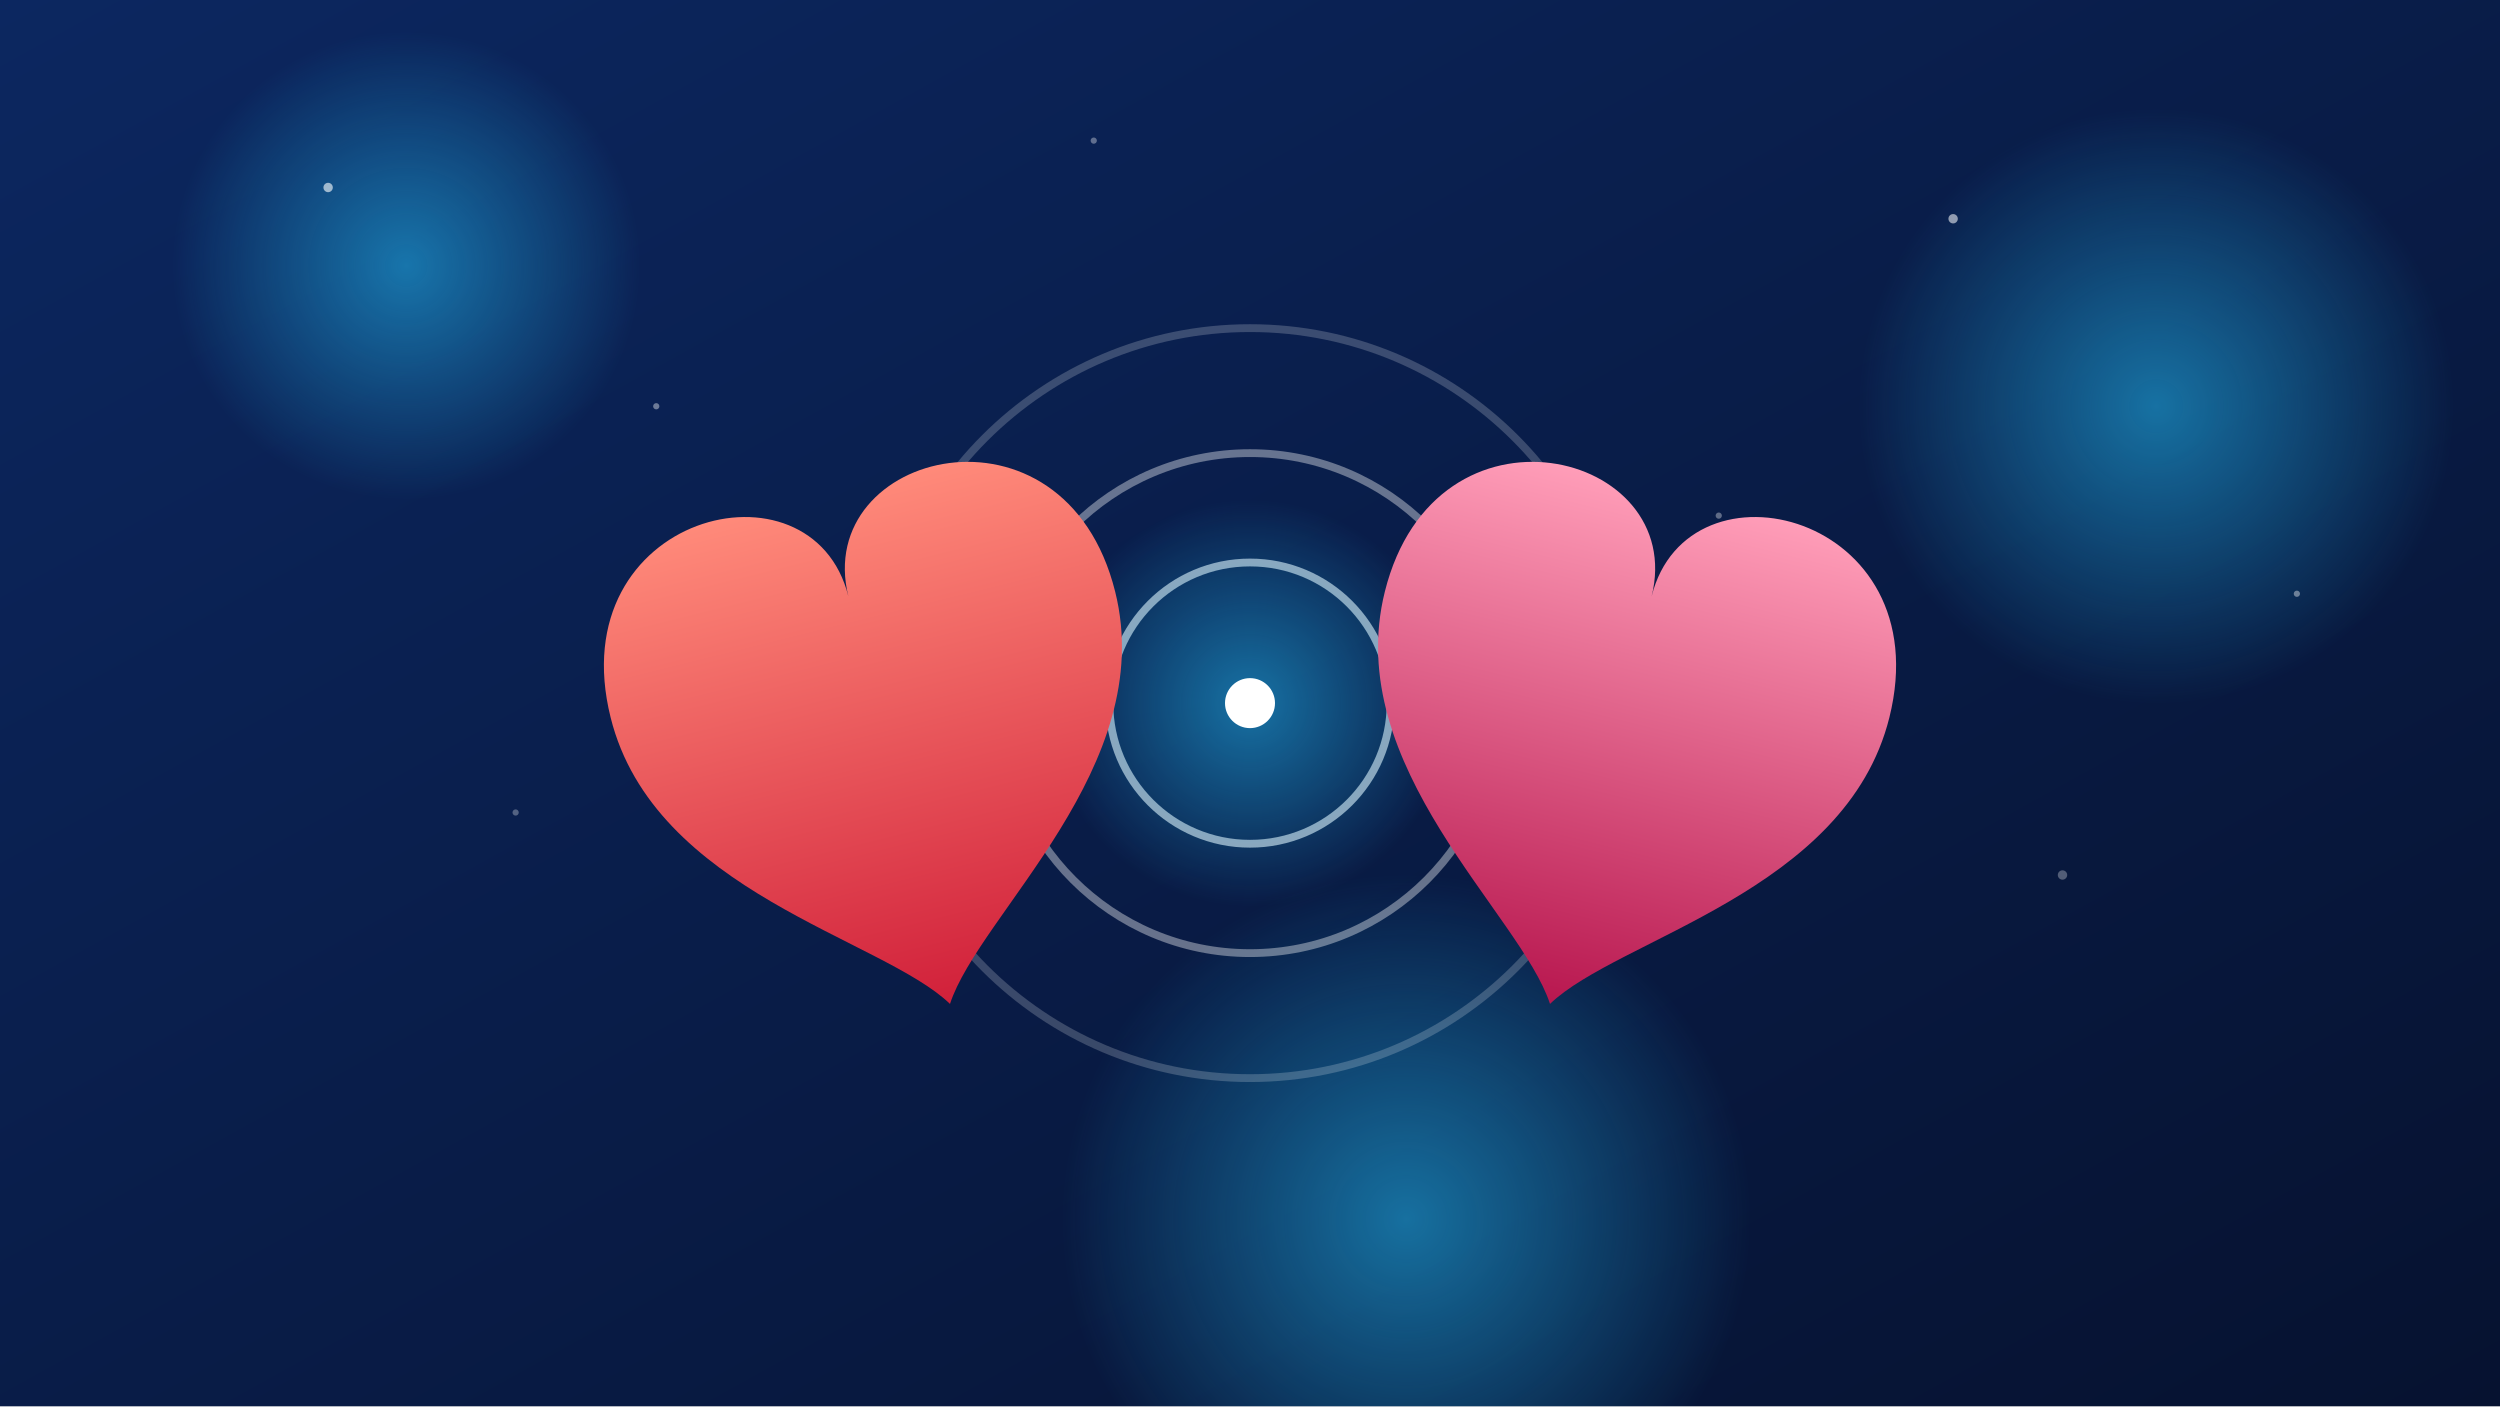
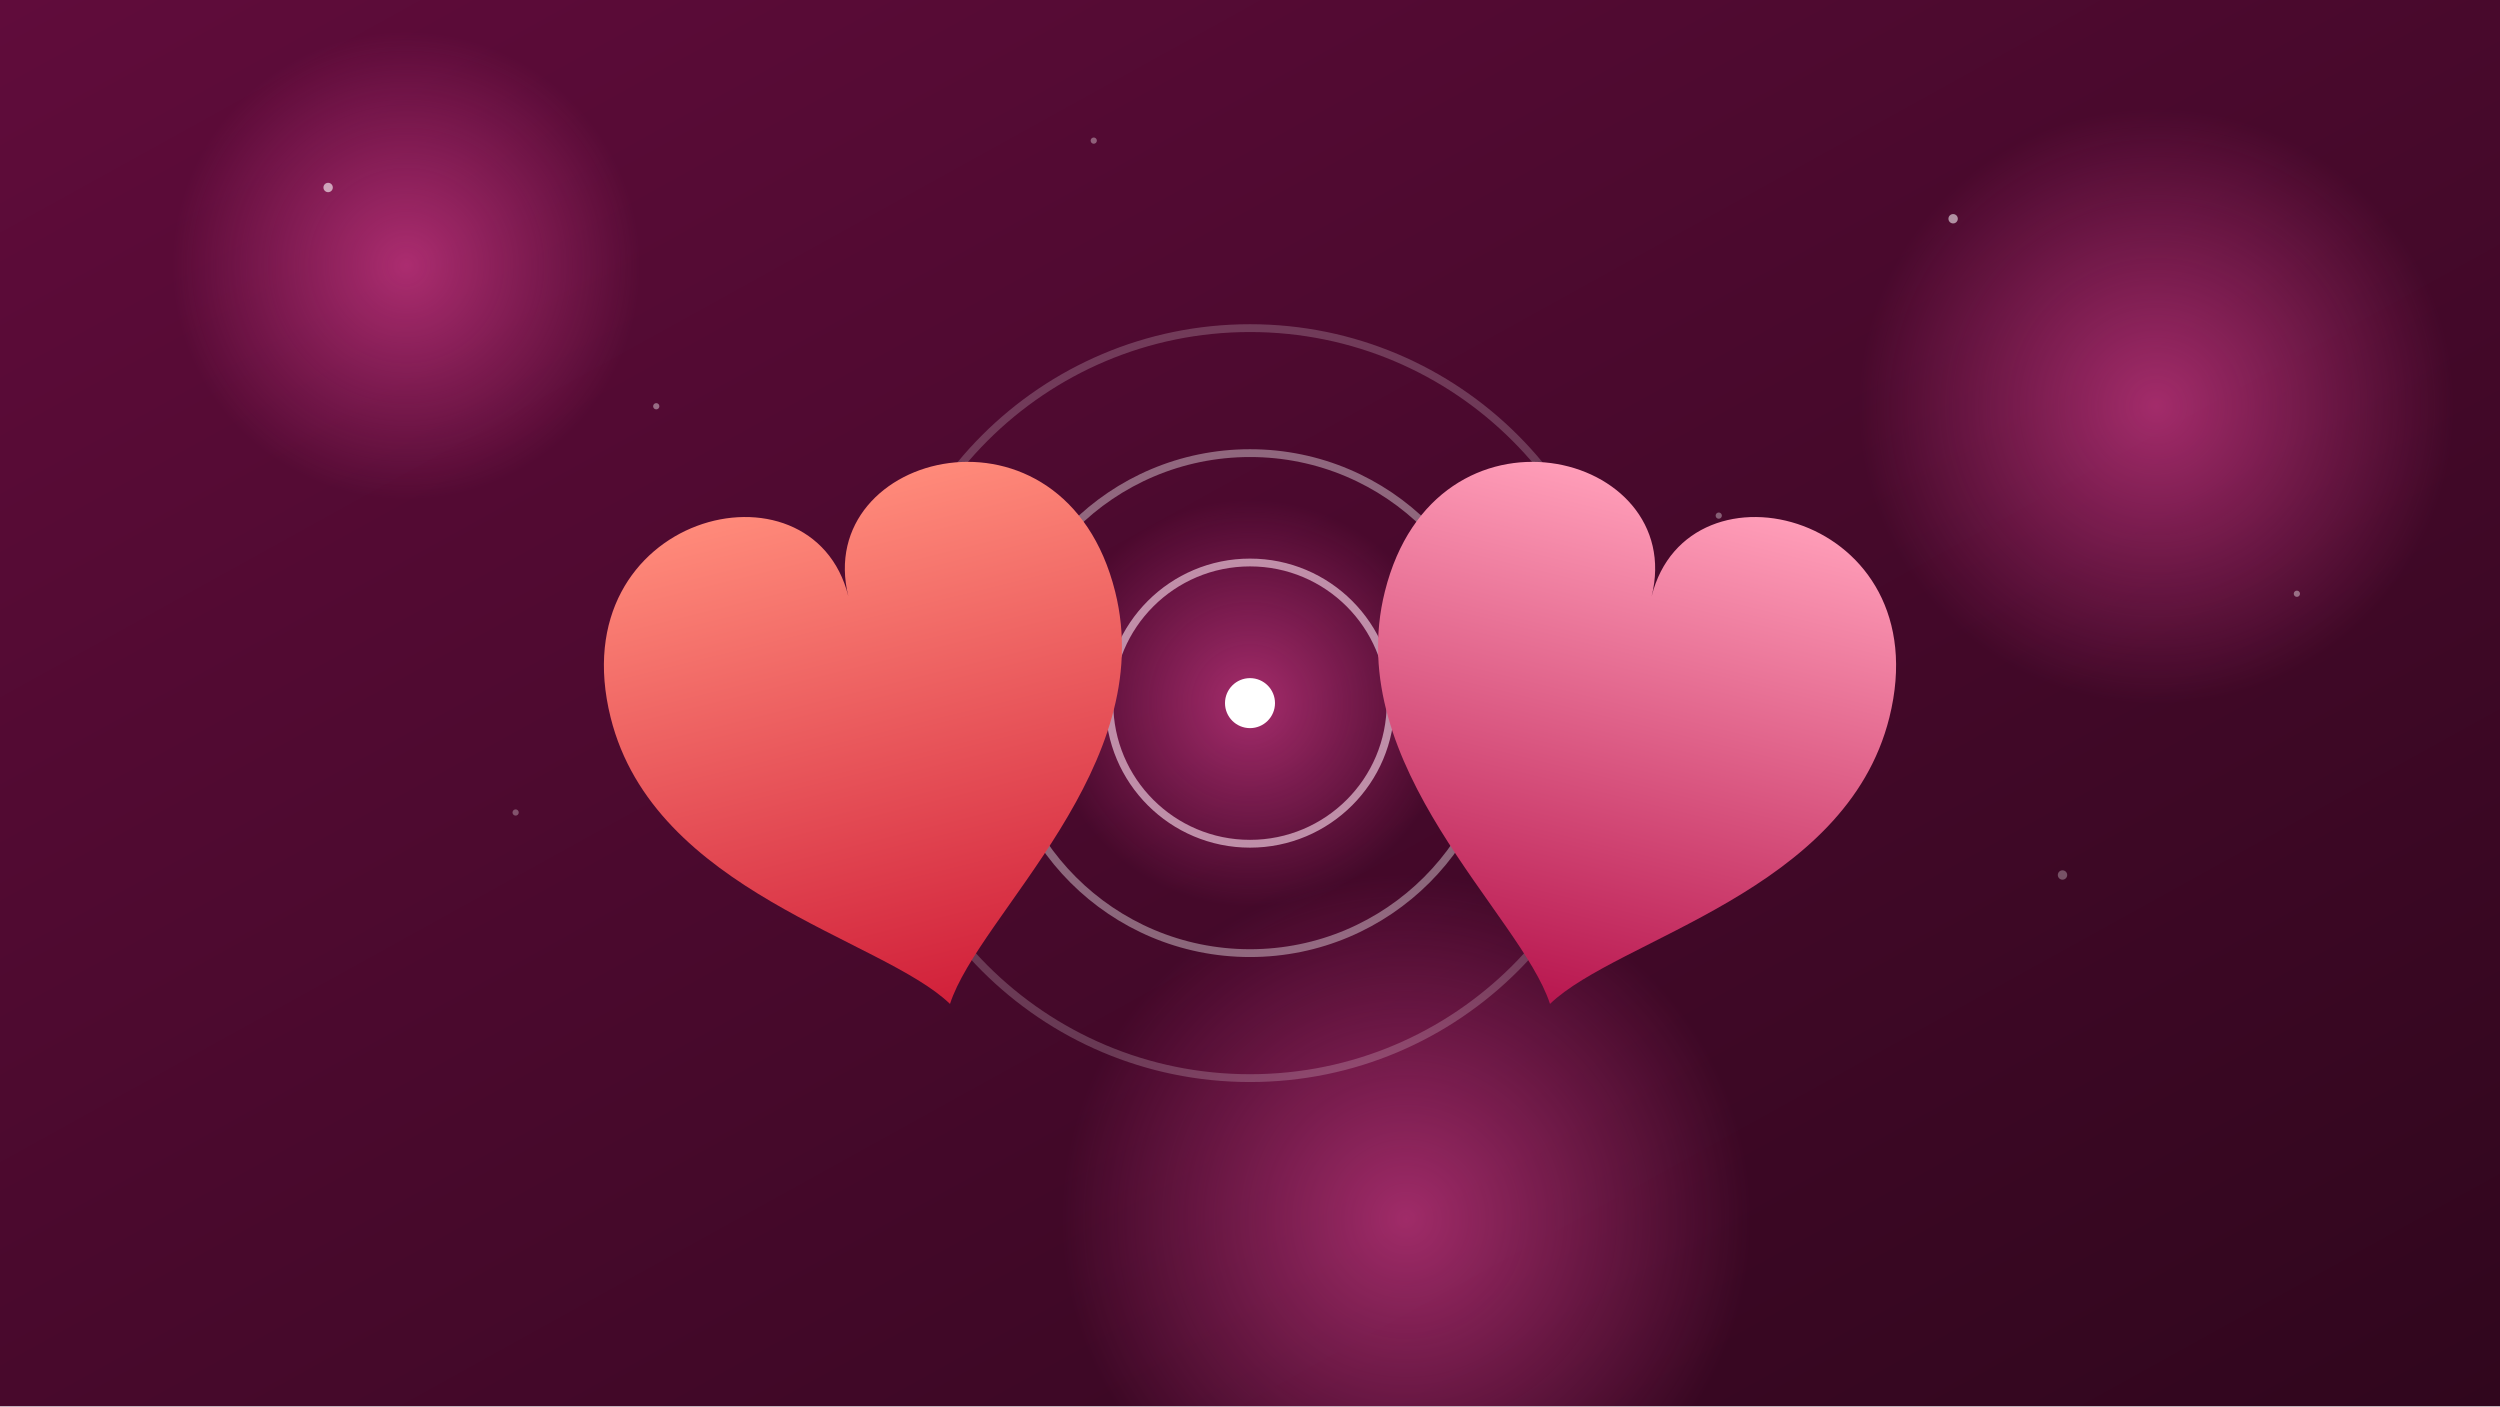
<svg xmlns="http://www.w3.org/2000/svg" viewBox="0 0 1600 900" preserveAspectRatio="xMidYMid slice">
  <defs>
    <linearGradient id="bg" x1="0" y1="0" x2="1" y2="1">
-       <stop offset="0" stop-color="#0c2760" />
-       <stop offset="1" stop-color="#061230" />
+       <stop offset="0" stop-color="#600c3b" />
+       <stop offset="1" stop-color="#30061d" />
    </linearGradient>
    <radialGradient id="glow" cx=".5" cy=".5" r=".5">
-       <stop offset="0" stop-color="#22B8F0" stop-opacity=".55" />
-       <stop offset="1" stop-color="#22B8F0" stop-opacity="0" />
+       <stop offset="0" stop-color="#F0489F" stop-opacity=".55" />
+       <stop offset="1" stop-color="#F0489F" stop-opacity="0" />
    </radialGradient>
    <linearGradient id="h1" x1="0" y1="0" x2="0" y2="1">
      <stop offset="0" stop-color="#ff8a7a" />
      <stop offset="1" stop-color="#d1203a" />
    </linearGradient>
    <linearGradient id="h2" x1="0" y1="0" x2="0" y2="1">
      <stop offset="0" stop-color="#ff9db8" />
      <stop offset="1" stop-color="#b8174f" />
    </linearGradient>
    <path id="heart" d="M0 -22 C0 -52 -52 -52 -52 -10 C-52 26 -10 46 0 62 C10 46 52 26 52 -10 C52 -52 0 -52 0 -22Z" />
  </defs>
  <rect width="1600" height="900" fill="url(#bg)" />
  <circle cx="260" cy="170" r="150" fill="url(#glow)" />
  <circle cx="1380" cy="260" r="190" fill="url(#glow)" />
  <circle cx="900" cy="780" r="220" fill="url(#glow)" />
  <circle cx="210" cy="120" r="3" fill="#fff" opacity="0.6" />
  <circle cx="420" cy="260" r="2" fill="#fff" opacity="0.4" />
  <circle cx="1250" cy="140" r="3" fill="#fff" opacity="0.55" />
  <circle cx="1470" cy="380" r="2" fill="#fff" opacity="0.4" />
  <circle cx="700" cy="90" r="2" fill="#fff" opacity="0.35" />
  <circle cx="1100" cy="330" r="2" fill="#fff" opacity="0.35" />
  <circle cx="330" cy="520" r="2" fill="#fff" opacity="0.3" />
  <circle cx="1320" cy="560" r="3" fill="#fff" opacity="0.3" />
  <g fill="none" stroke="#fff" stroke-width="5">
    <circle cx="800" cy="450" r="90" opacity=".6" />
    <circle cx="800" cy="450" r="160" opacity=".38" />
    <circle cx="800" cy="450" r="240" opacity=".2" />
  </g>
  <circle cx="800" cy="450" r="130" fill="url(#glow)" />
  <g transform="translate(560 450) scale(3.2) rotate(-14)">
    <use href="#heart" fill="url(#h1)" />
  </g>
  <g transform="translate(1040 450) scale(3.2) rotate(14)">
    <use href="#heart" fill="url(#h2)" />
  </g>
  <circle cx="800" cy="450" r="16" fill="#fff" />
</svg>
